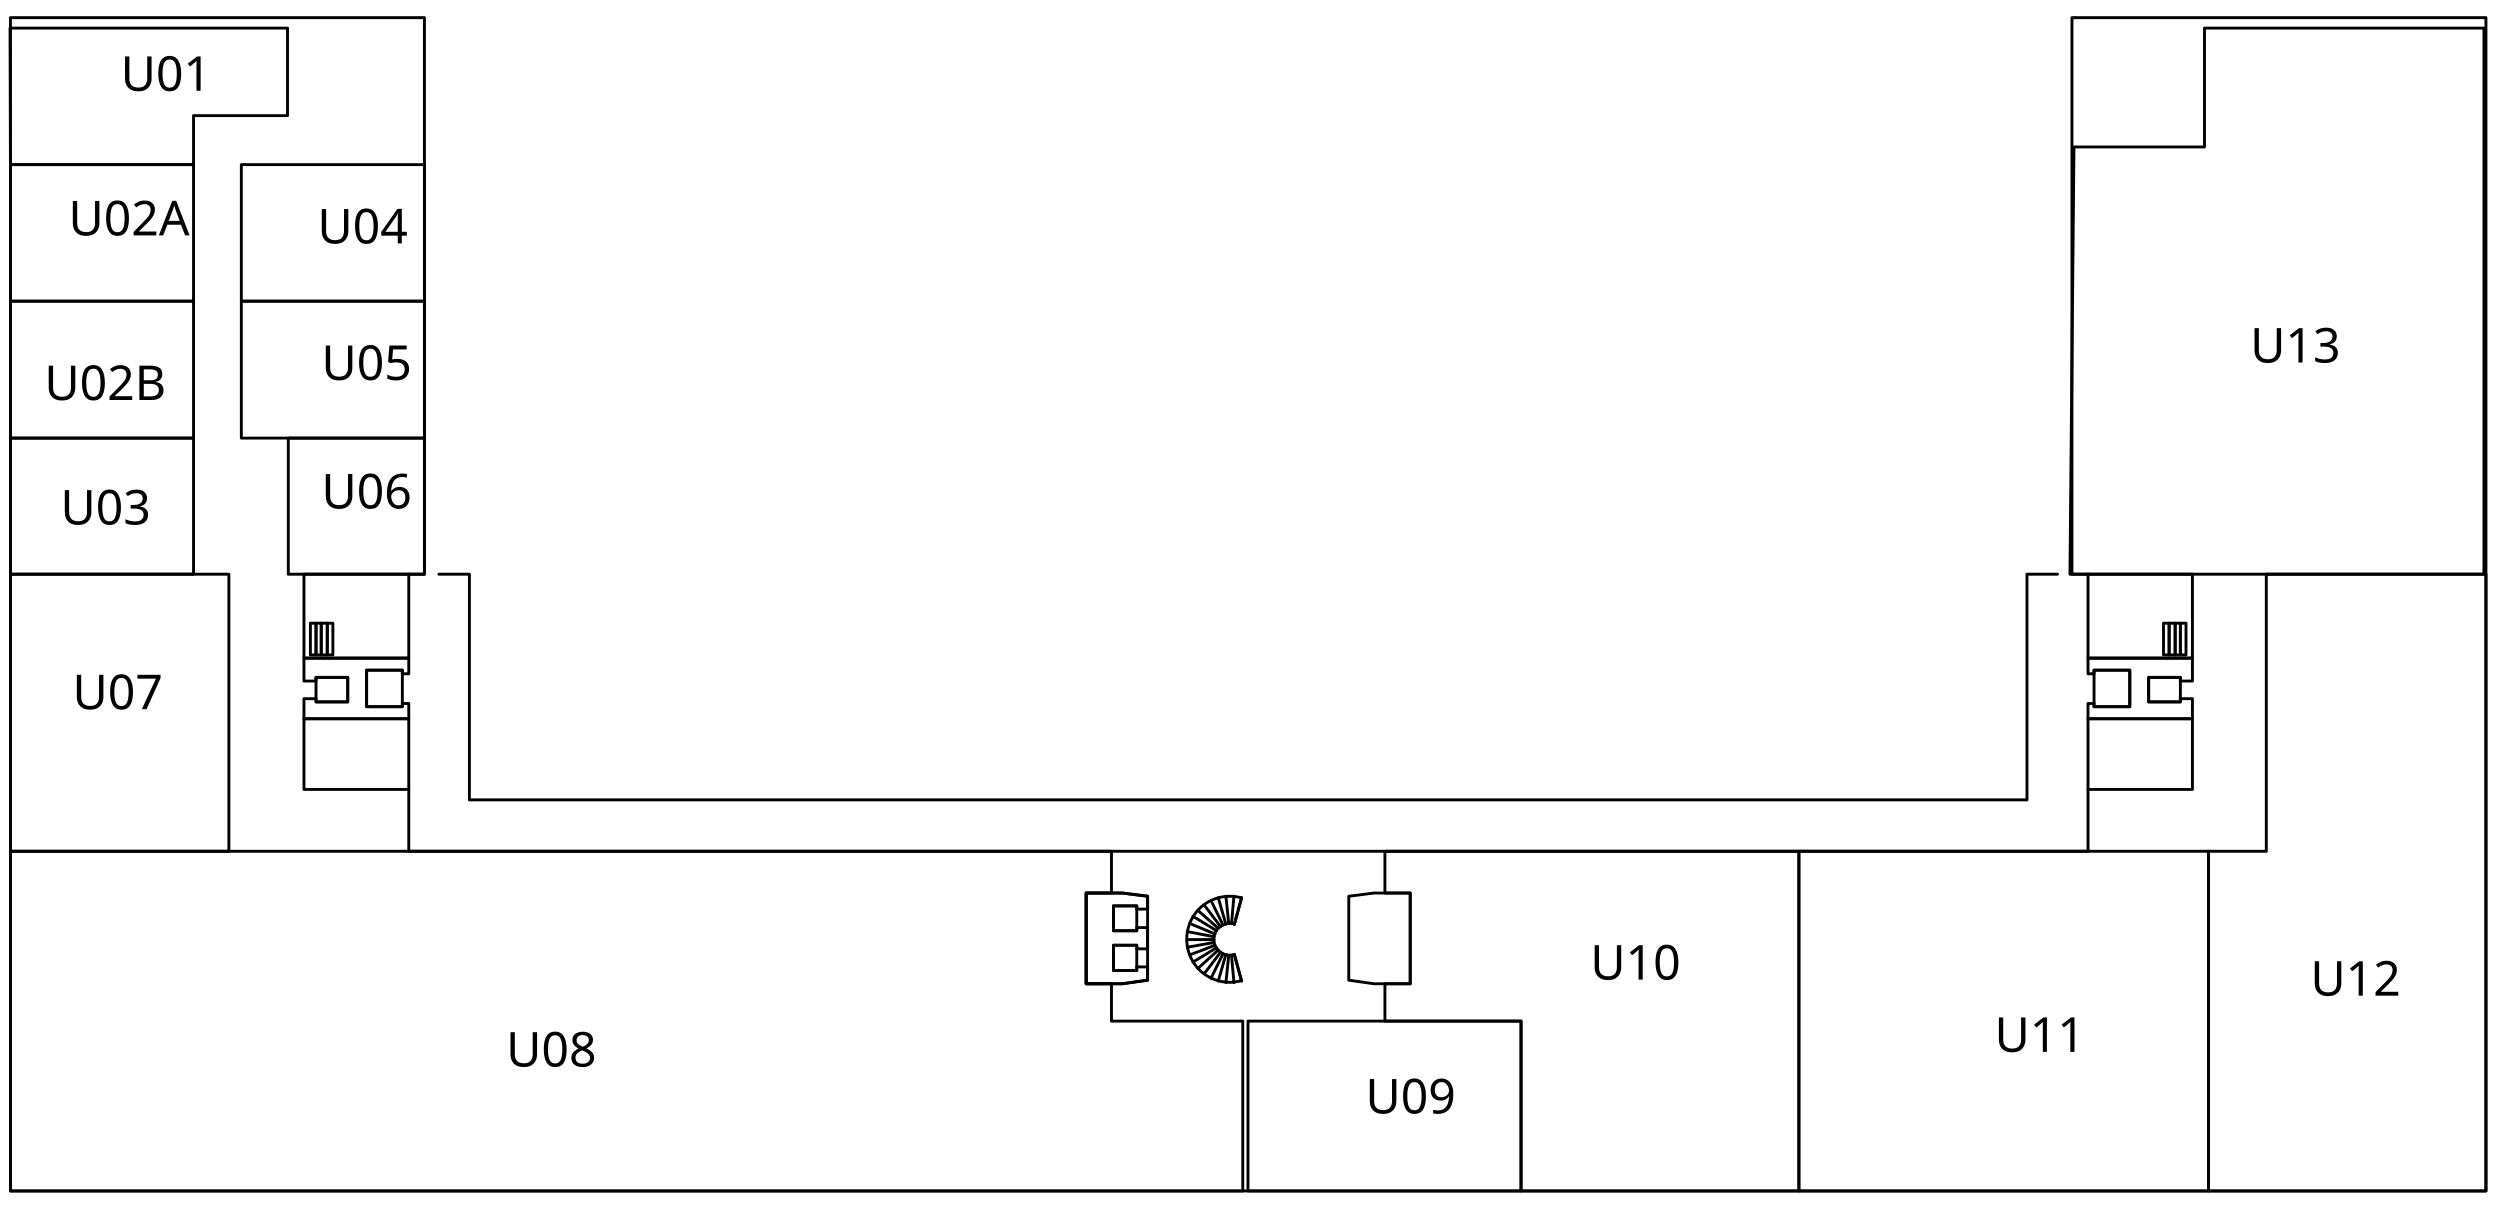
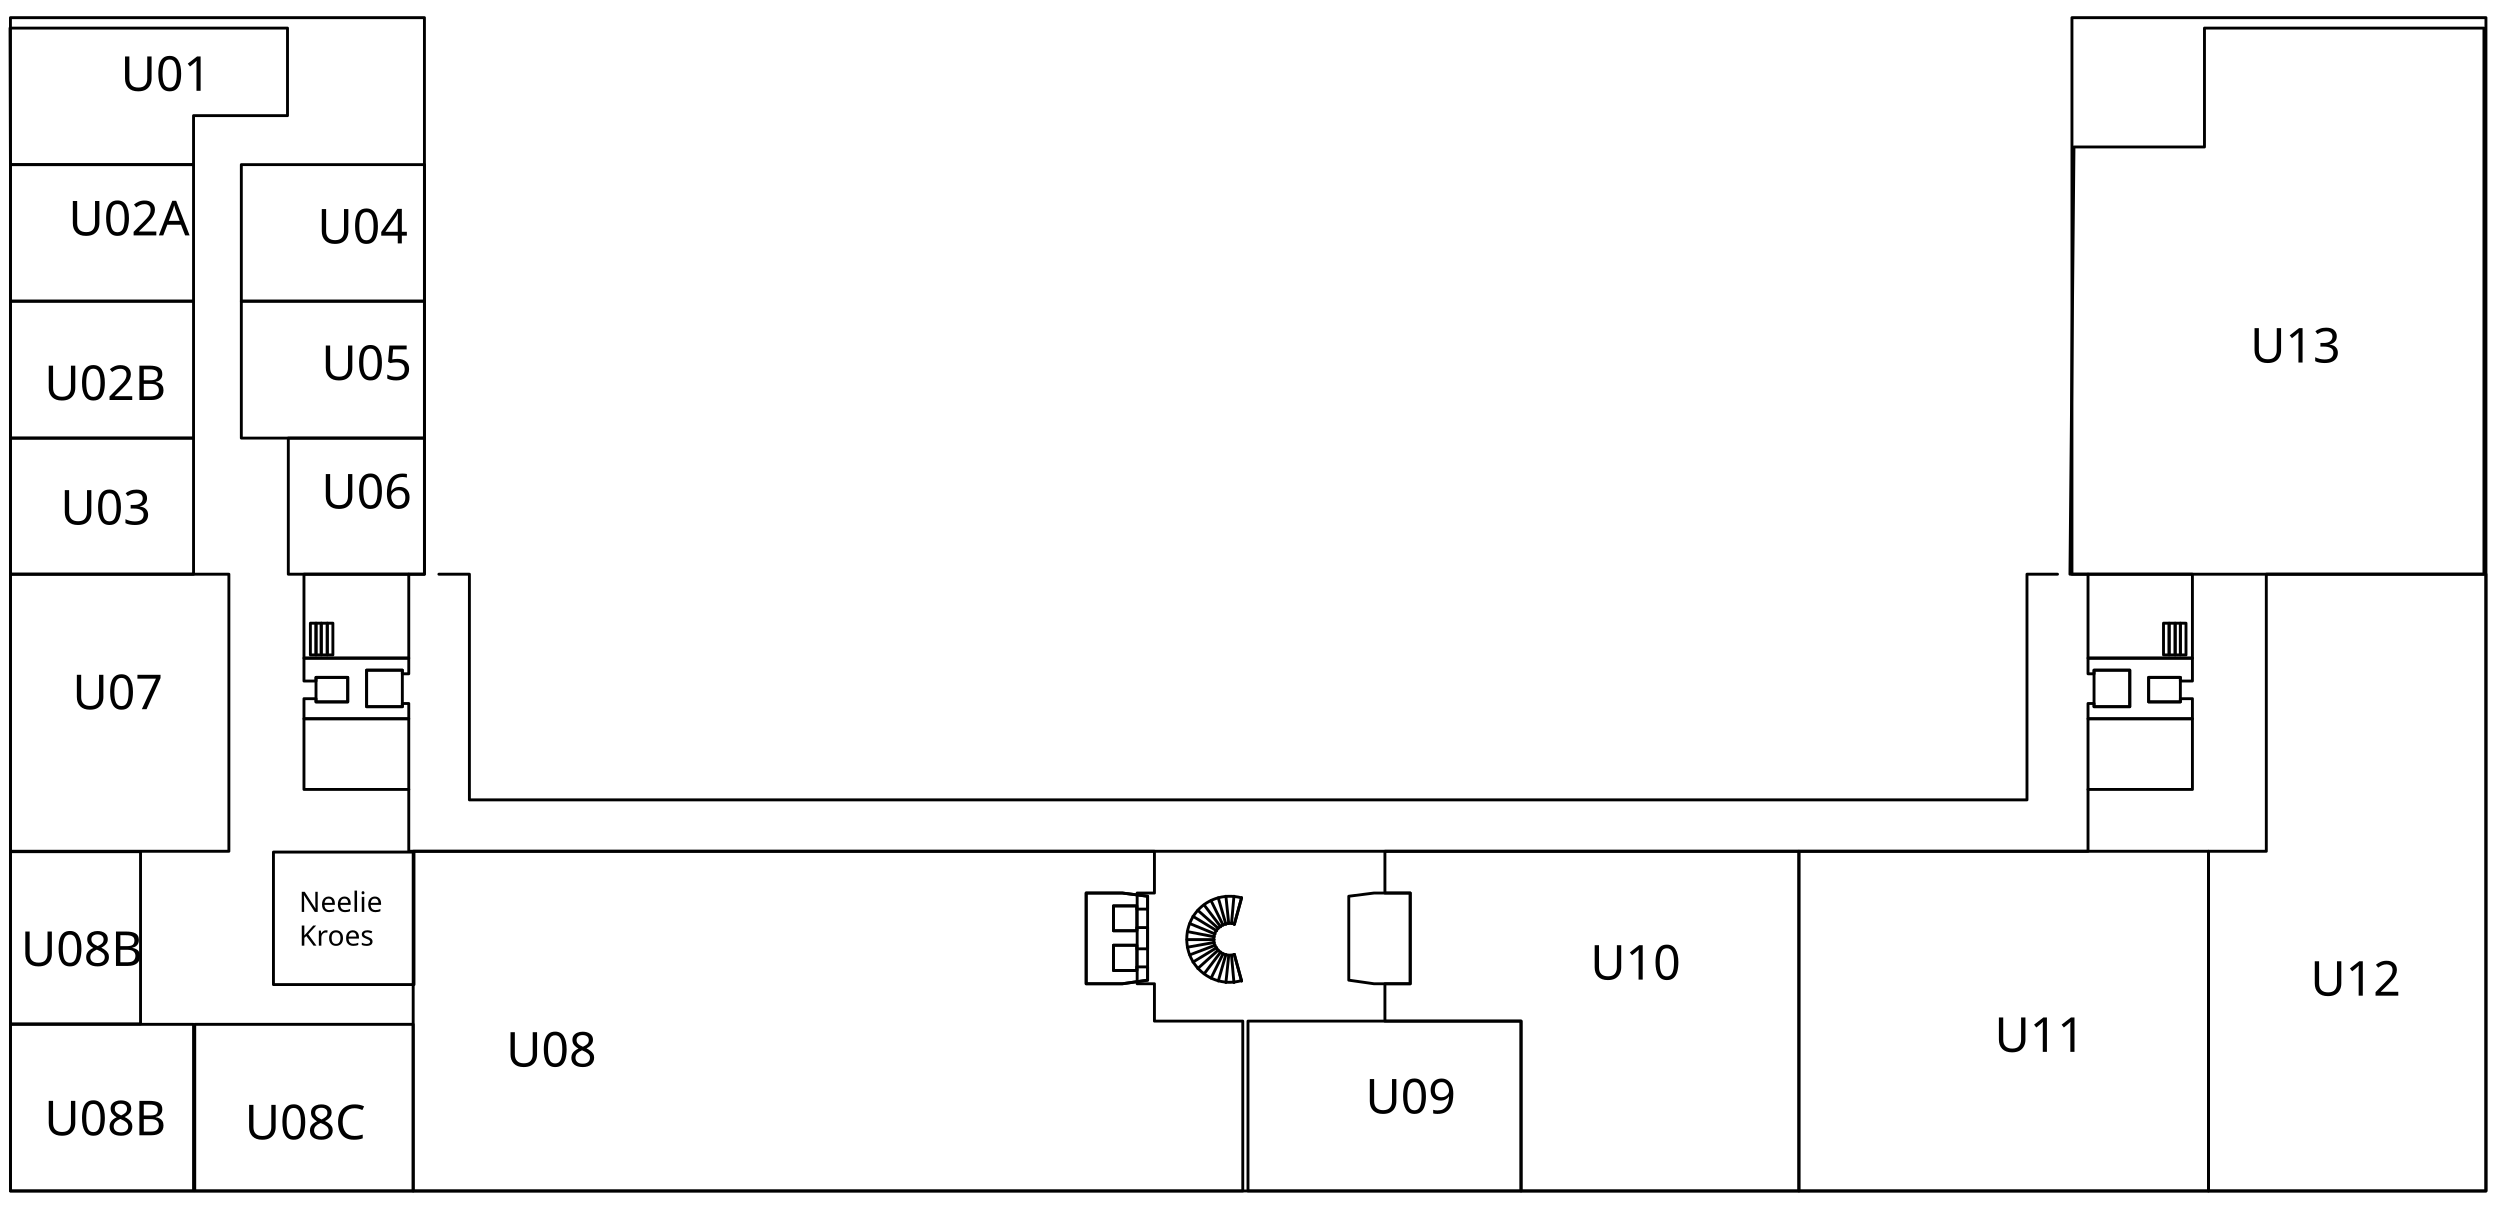
<svg xmlns="http://www.w3.org/2000/svg" version="1.1" id="Layer_1" x="0px" y="0px" viewBox="0 0 622.6 300.2" style="enable-background:new 0 0 622.6 300.2;" xml:space="preserve">
  <style type="text/css">
	.st0{fill:none;stroke:#000000;stroke-width:0.72;stroke-linecap:round;stroke-linejoin:round;stroke-miterlimit:10;}
	.st1{font-family:'MyriadPro-Regular';}
	.st2{font-size:12px;}
+ 	.st3{enable-background:new    ;}
+ 	.st4{font-size:7px;}
</style>
  <g id="outline">
    <polyline class="st0" points="544.4,155.2 543,155.2 543,163.1 544.4,163.1 544.4,155.2  " />
    <polyline class="st0" points="543,155.2 541.7,155.2 541.7,163.1 543,163.1 543,155.2  " />
    <polyline class="st0" points="541.7,155.2 540.2,155.2 540.2,163.1 541.7,163.1 541.7,155.2  " />
    <polyline class="st0" points="540.2,155.2 538.8,155.2 538.8,163.1 540.2,163.1 540.2,155.2  " />
    <polyline class="st0" points="277.3,225.6 283.1,225.6 283.1,231.8 277.3,231.8 277.3,225.6  " />
    <polyline class="st0" points="535.1,168.7 543,168.7 543,174.8 535.1,174.8 535.1,168.7  " />
    <polyline class="st0" points="530.4,166.9 521.5,166.9 521.5,176 530.4,176 530.4,166.9  " />
    <line class="st0" x1="307.4" y1="230.2" x2="309.2" y2="223.6" />
    <line class="st0" x1="307.4" y1="237.7" x2="309.2" y2="244.3" />
    <line class="st0" x1="307.4" y1="230.2" x2="309.2" y2="223.6" />
    <line class="st0" x1="306.7" y1="230" x2="307.3" y2="223.2" />
    <line class="st0" x1="306" y1="230" x2="305.3" y2="223.2" />
    <line class="st0" x1="305.3" y1="230.2" x2="303.4" y2="223.6" />
    <line class="st0" x1="304.6" y1="230.4" x2="301.6" y2="224.3" />
    <line class="st0" x1="304" y1="230.8" x2="299.9" y2="225.4" />
    <line class="st0" x1="303.4" y1="231.2" x2="298.3" y2="226.7" />
    <line class="st0" x1="303" y1="231.8" x2="297.1" y2="228.2" />
    <line class="st0" x1="302.6" y1="232.6" x2="296.3" y2="230" />
    <line class="st0" x1="302.4" y1="233.3" x2="295.7" y2="232" />
    <line class="st0" x1="302.4" y1="234" x2="295.6" y2="234" />
    <line class="st0" x1="302.4" y1="234.7" x2="295.7" y2="235.9" />
    <line class="st0" x1="302.6" y1="235.4" x2="296.3" y2="237.8" />
    <line class="st0" x1="303" y1="236" x2="297.1" y2="239.6" />
    <line class="st0" x1="303.4" y1="236.6" x2="298.3" y2="241.2" />
    <line class="st0" x1="304" y1="237.1" x2="299.9" y2="242.5" />
    <line class="st0" x1="304.6" y1="237.5" x2="301.6" y2="243.6" />
    <line class="st0" x1="305.3" y1="237.7" x2="303.4" y2="244.3" />
    <line class="st0" x1="306" y1="238" x2="305.3" y2="244.7" />
    <line class="st0" x1="306.7" y1="238" x2="307.3" y2="244.7" />
    <line class="st0" x1="307.4" y1="237.7" x2="309.2" y2="244.3" />
    <path class="st0" d="M307.4,230.1c-1.6-0.5-3.4,0.2-4.4,1.5c-1,1.4-1,3.3,0,4.6c1,1.4,2.7,2,4.4,1.5" />
    <path class="st0" d="M309.2,223.6c-4.4-1.2-9.1,0.4-11.7,4.1c-2.6,3.7-2.6,8.7,0,12.4s7.3,5.4,11.7,4.1" />
    <polyline class="st0" points="335.9,244.1 342.2,245 351.2,245 351.2,222.4 342.2,222.4 335.9,223.2 335.9,244.1  " />
    <polyline class="st0" points="543,168.7 543,169.6 546,169.6 546,163.9 520,163.9 520,167.8 521.5,167.8 521.5,166.9 530.4,166.9    530.4,176 521.5,176 521.5,175.2 520,175.2 520,179 546,179 546,174 543,174 543,174.8 535.1,174.8 535.1,168.7 543,168.7  " />
    <polyline class="st0" points="277.3,241.7 283.1,241.7 283.1,235.4 277.3,235.4 277.3,241.7  " />
    <polyline class="st0" points="285.8,226.4 285.8,223.2 279.5,222.4 270.5,222.4 270.5,245 279.5,245 285.8,244.1 285.8,240.8    283.1,240.8 283.1,241.7 277.3,241.7 277.3,235.4 283.1,235.4 283.1,236.3 285.8,236.3 285.8,231 283.1,231 283.1,231.8    277.3,231.8 277.3,225.6 283.1,225.6 283.1,226.4 285.8,226.4  " />
    <polyline class="st0" points="520,196.6 546,196.6 546,179 520,179 520,196.6  " />
    <polyline class="st0" points="520,163.9 546,163.9 546,143 520,143 520,163.9  " />
    <polyline class="st0" points="77.3,155.2 78.7,155.2 78.7,163.1 77.3,163.1 77.3,155.2  " />
    <polyline class="st0" points="78.7,155.2 80,155.2 80,163.1 78.7,163.1 78.7,155.2  " />
    <polyline class="st0" points="80,155.2 81.5,155.2 81.5,163.1 80,163.1 80,155.2  " />
    <polyline class="st0" points="81.5,155.2 82.9,155.2 82.9,163.1 81.5,163.1 81.5,155.2  " />
    <polyline class="st0" points="86.6,168.7 78.7,168.7 78.7,174.8 86.6,174.8 86.6,168.7  " />
    <polyline class="st0" points="91.3,166.9 100.2,166.9 100.2,176 91.3,176 91.3,166.9  " />
    <polyline class="st0" points="285.8,244.1 279.5,245 270.5,245 270.5,222.4 279.5,222.4 285.8,223.2 285.8,244.1  " />
    <polyline class="st0" points="101.8,196.6 101.8,212 520,212 520,196.6  " />
    <polyline class="st0" points="78.7,168.7 78.7,169.6 75.7,169.6 75.7,163.9 101.8,163.9 101.8,167.8 100.2,167.8 100.2,166.9    91.3,166.9 91.3,176 100.2,176 100.2,175.2 101.8,175.2 101.8,179 75.7,179 75.7,174 78.7,174 78.7,174.8 86.6,174.8 86.6,168.7    78.7,168.7  " />
    <polyline class="st0" points="101.8,196.6 75.7,196.6 75.7,179 101.8,179 101.8,196.6  " />
    <polyline class="st0" points="101.8,163.9 75.7,163.9 75.7,143 101.8,143 101.8,163.9  " />
    <polyline class="st0" points="512.4,143 504.8,143 504.8,199.2 116.9,199.2 116.9,143 109.3,143  " />
    <polyline class="st0" points="520,143 516,143 516,4.4 619.1,4.4 619.1,296.6 2.6,296.6 2.6,4.4 105.7,4.4 105.7,143 101.8,143     " />
  </g>
  <g id="F4U12">
    <polyline class="st0" points="564.4,143 564.4,212 550,212 550,296.6 619.1,296.6 619.1,143 564.4,143  " />
    <text transform="matrix(1 0 0 1 575.3926 247.9533)" class="st1 st2">U12</text>
  </g>
  <g id="F4U11">
    <polyline class="st0" points="448,296.6 550,296.6 550,212 448,212 448,296.6  " />
    <text transform="matrix(1 0 0 1 496.7266 261.9532)" class="st1 st2">U11</text>
  </g>
  <g id="F4U10">
    <polyline class="st0" points="448,212 344.9,212 344.9,222.4 351.2,222.4 351.2,245 344.9,245 344.9,254.3 378.8,254.3    378.8,296.6 448,296.6 448,212  " />
    <text transform="matrix(1 0 0 1 396.0596 243.9533)" class="st1 st2">U10</text>
  </g>
  <g id="F4U13">
    <polygon class="st0" points="549,36.6 549,7 618.6,7 618.6,143 515.5,143 516.5,36.6  " />
    <text transform="matrix(1 0 0 1 560.3931 90.287)" class="st1 st2">U13</text>
  </g>
  <g id="F4U09">
    <polyline class="st0" points="310.8,254.3 378.8,254.3 378.8,296.6 310.8,296.6 310.8,254.3  " />
    <text transform="matrix(1 0 0 1 340.0596 277.2872)" class="st1 st2">U09</text>
  </g>
  <g id="F4U08">
-     <polyline class="st0" points="2.6,212 276.8,212 276.8,222.4 270.5,222.4 270.5,245 276.8,245 276.8,254.3 309.5,254.3    309.5,296.6 2.6,296.6 2.6,212  " />
+     <polyline class="st0" points="102.9,212 287.5,212 287.5,222.4 283.2,222.4 283.2,245 287.5,245 287.5,254.3 309.5,254.3    309.5,296.6 102.9,296.6 102.9,212  " />
    <text transform="matrix(1 0 0 1 126.0596 265.6202)" class="st1 st2">U08</text>
  </g>
  <g id="F4U01">
    <polyline class="st0" points="71.6,7 71.6,28.8 48.2,28.8 48.2,41 2.6,41 2.5,7 71.6,7  " />
    <text transform="matrix(1 0 0 1 30.0596 22.6203)" class="st1 st2">U01</text>
  </g>
  <g id="F4U02A">
    <polyline class="st0" points="48.2,41 2.6,41 2.6,75 48.2,75 48.2,41  " />
    <text transform="matrix(1 0 0 1 17.0596 58.6203)" class="st1 st2">U02A</text>
  </g>
  <g id="F4U02B">
    <polyline class="st0" points="48.2,75 2.6,75 2.6,109.1 48.2,109.1 48.2,75  " />
    <text transform="matrix(1 0 0 1 11.0596 99.6203)" class="st1 st2">U02B</text>
  </g>
  <g id="F4U03">
    <polyline class="st0" points="48.2,109.1 2.6,109.1 2.6,143 48.2,143 48.2,109.1  " />
    <text transform="matrix(1 0 0 1 15.0596 130.6203)" class="st1 st2">U03</text>
  </g>
  <g id="F4U04">
    <polyline class="st0" points="105.7,41 60.1,41 60.1,75 105.7,75 105.7,41  " />
    <text transform="matrix(1 0 0 1 79.0596 60.6203)" class="st1 st2">U04</text>
  </g>
  <g id="F4U05">
    <polyline class="st0" points="60.1,75 105.7,75 105.7,109.1 60.1,109.1 60.1,75  " />
    <text transform="matrix(1 0 0 1 80.0596 94.6203)" class="st1 st2">U05</text>
  </g>
  <g id="F4U06">
    <polyline class="st0" points="71.8,109.1 105.7,109.1 105.7,143 71.8,143 71.8,109.1  " />
    <text transform="matrix(1 0 0 1 80.0596 126.6203)" class="st1 st2">U06</text>
  </g>
  <g id="F4U07">
    <polyline class="st0" points="57,143 2.6,143 2.6,212 57,212 57,143  " />
    <text transform="matrix(1 0 0 1 18.0596 176.6203)" class="st1 st2">U07</text>
  </g>
+   <g id="F4U08B">
+     <polyline class="st0" points="48.2,255.1 2.6,255.1 2.6,296.6 48.2,296.6 48.2,255.1  " />
+     <text transform="matrix(1 0 0 1 11.0596 282.7203)" class="st1 st2">U08B</text>
+   </g>
+   <g id="F4U08C">
+     <polyline class="st0" points="102.9,255.1 48.5,255.1 48.5,296.6 102.9,296.6 102.9,255.1  " />
+     <text transform="matrix(1 0 0 1 60.9596 283.7203)" class="st1 st2">U08C</text>
+   </g>
+   <g id="F4U08A_1_">
+     <rect x="2.6" y="212.1" class="st0" width="32.4" height="42.9" />
+     <text transform="matrix(1 0 0 1 5.2263 240.5496)" class="st1 st2">U08B</text>
+   </g>
+   <g id="F4NK">
+     <rect x="68.1" y="212.2" class="st0" width="35" height="33" />
+     <text transform="matrix(1 0 0 1 74.4786 227.1002)" class="st3">
+       <tspan x="0" y="0" class="st1 st4">Neelie</tspan>
+       <tspan x="0" y="8.4" class="st1 st4">Kroes</tspan>
+     </text>
+   </g>
</svg>
